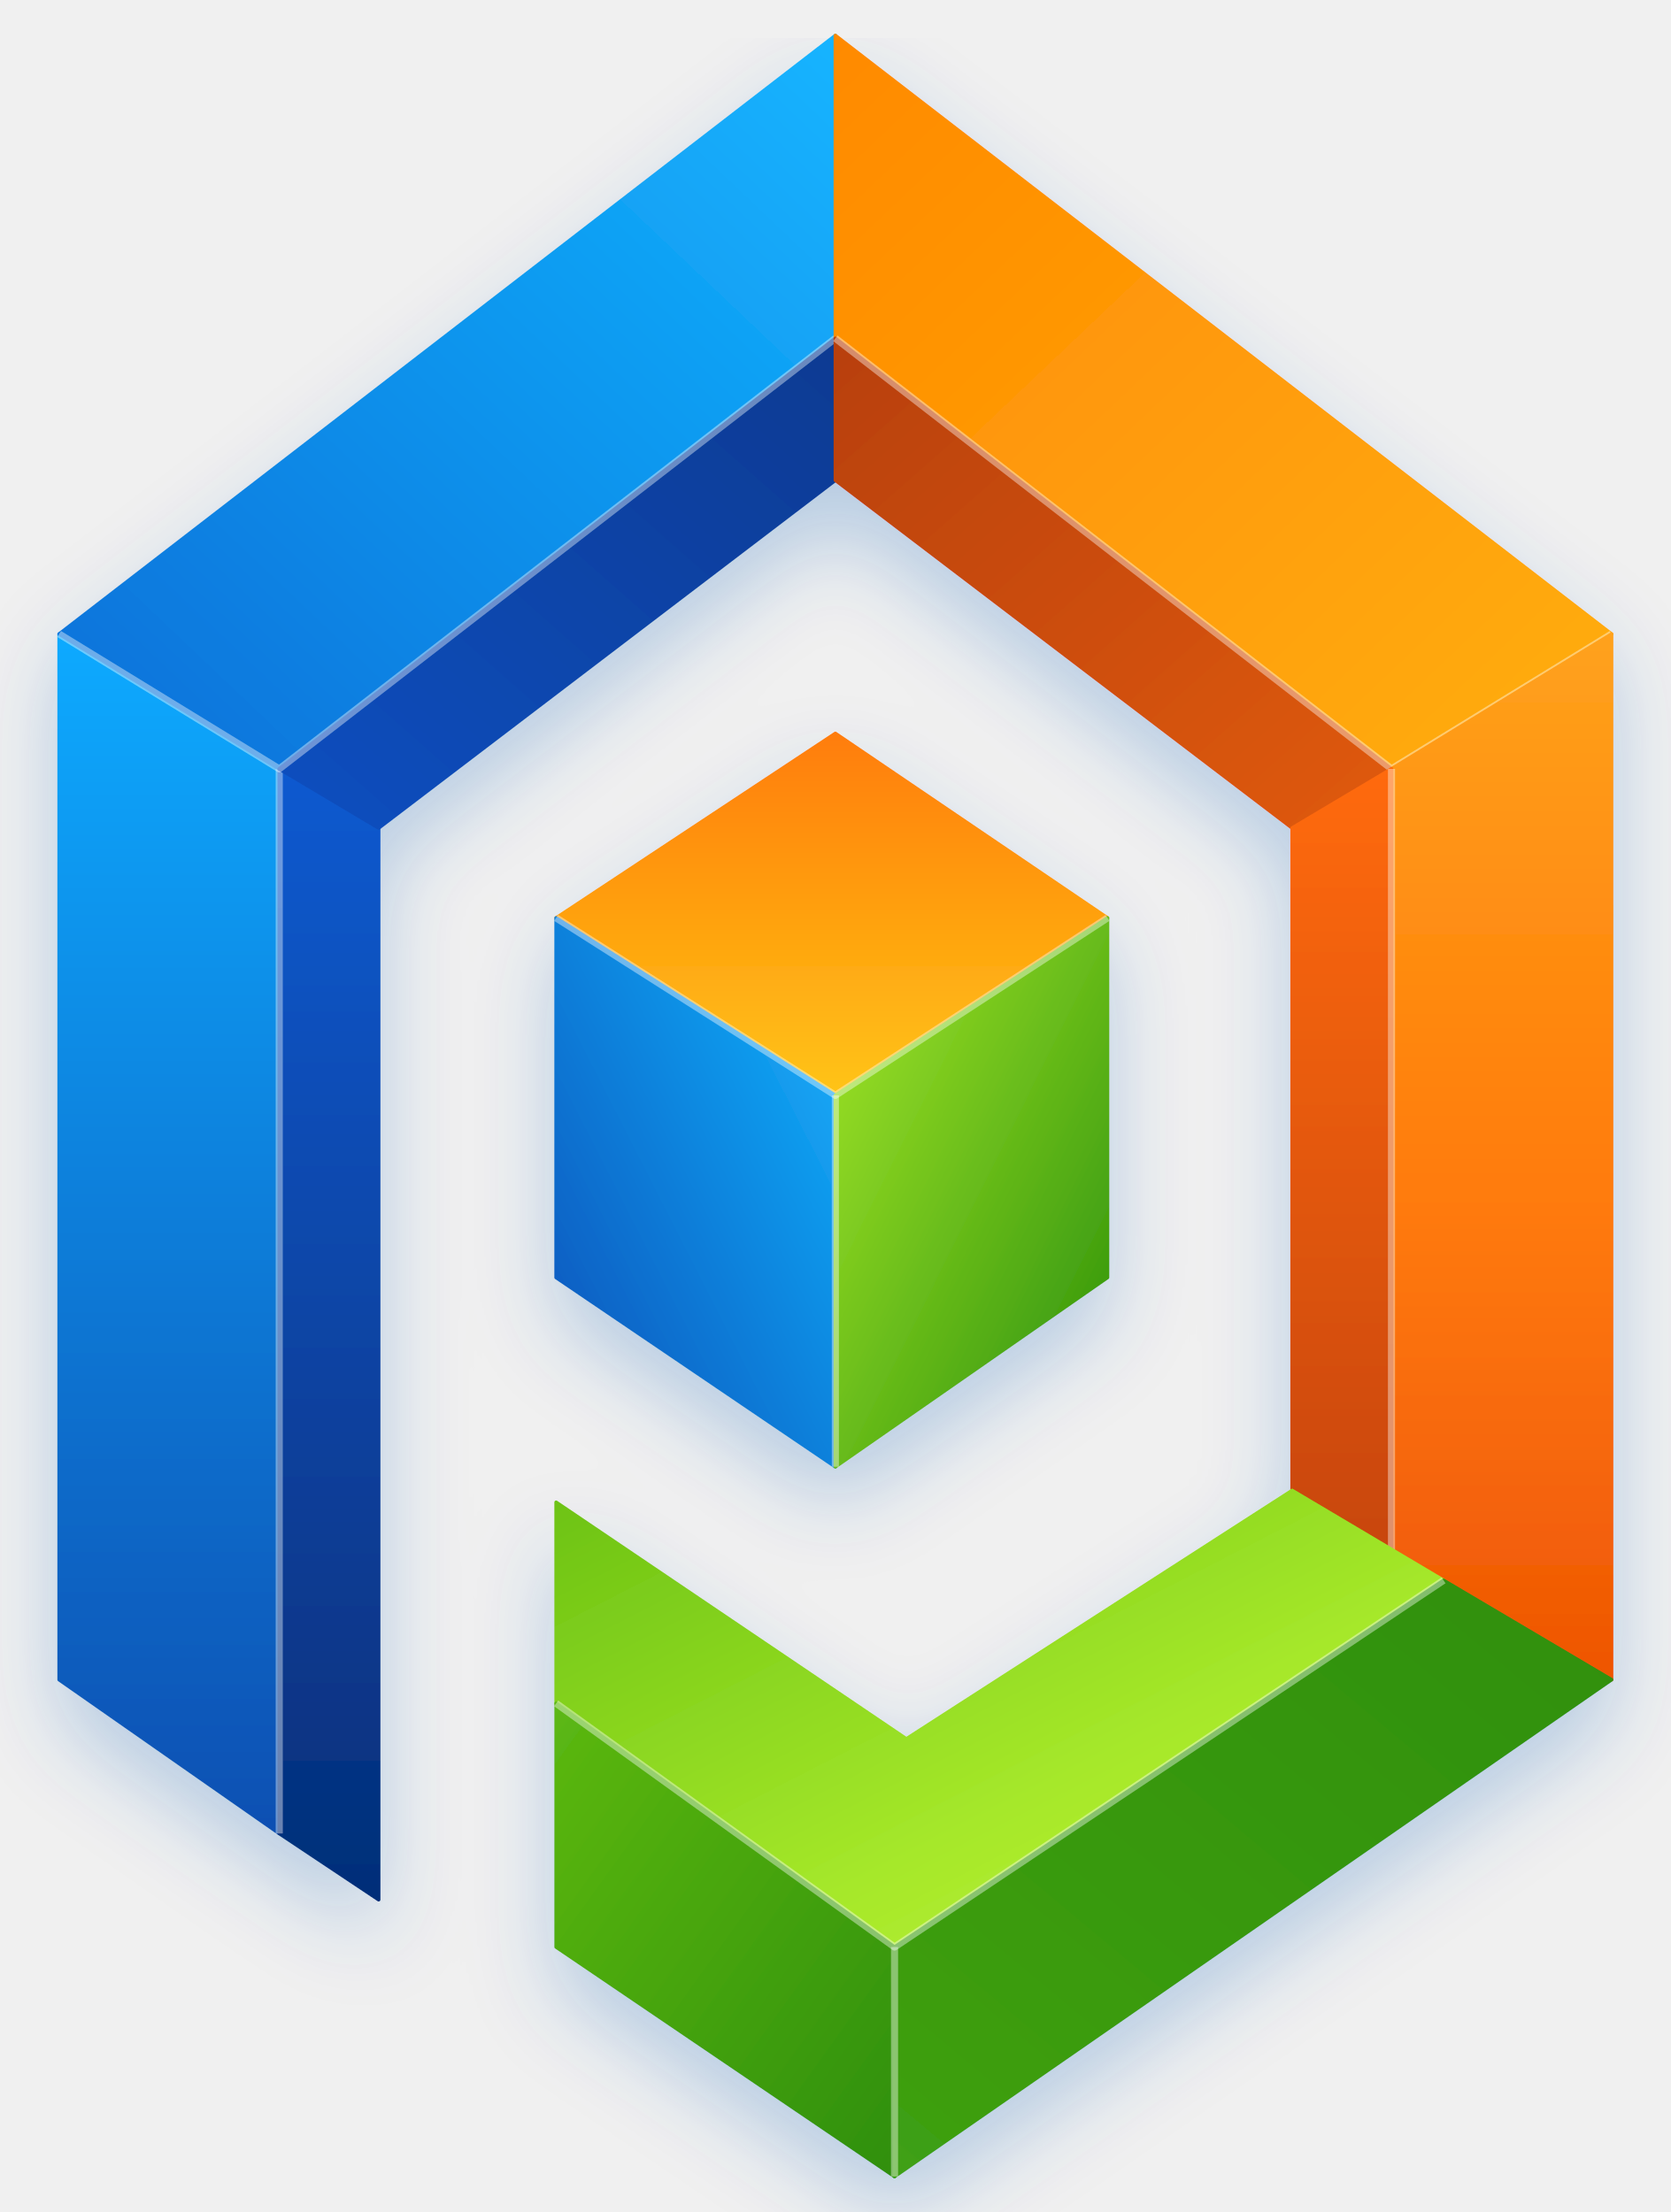
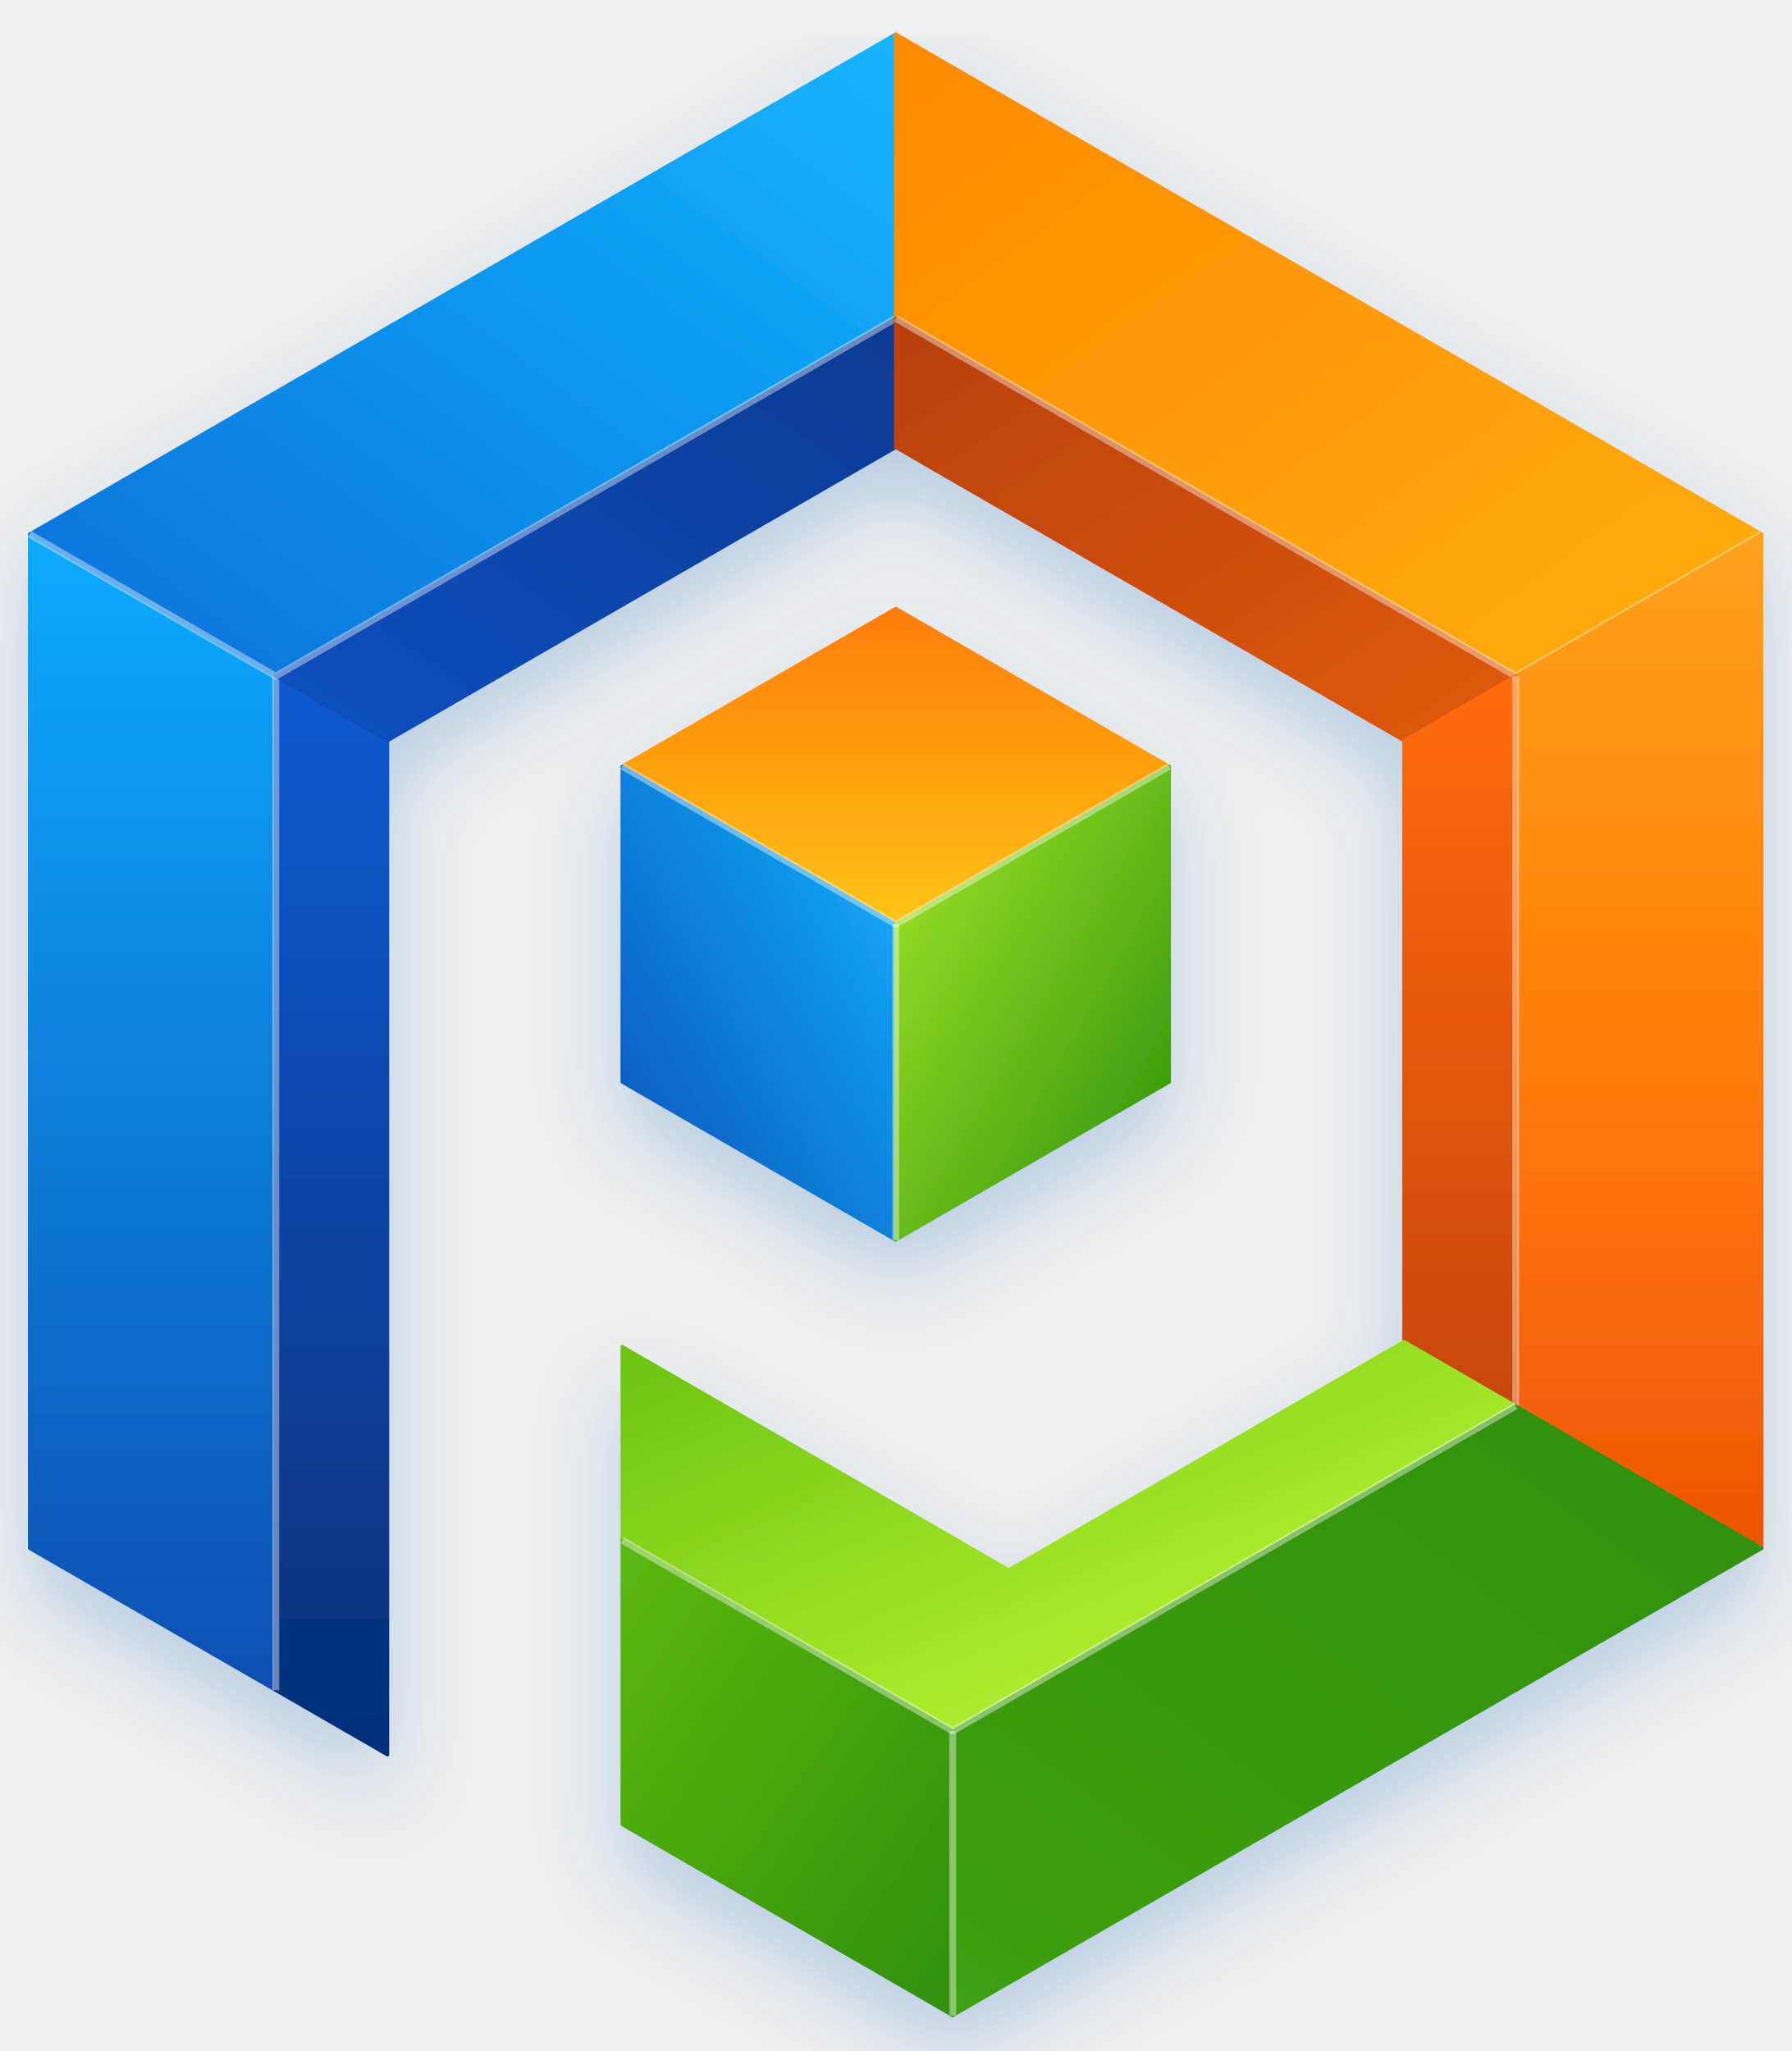
- <svg xmlns="http://www.w3.org/2000/svg" viewBox="190 225 706 935">
+ <svg xmlns="http://www.w3.org/2000/svg" viewBox="150 225 786 900">
  <style>.pe-edge{fill:none;stroke:#fff;stroke-opacity:.4;stroke-width:3;stroke-linejoin:round}</style>
  <defs>
-     <linearGradient id="pecd0c44-bt" x1="0" y1="1" x2="1" y2="0">
+     <linearGradient id="pe1c13ca-bt" x1="0" y1="1" x2="1" y2="0">
      <stop offset="0" stop-color="#0a6fd8" />
      <stop offset="1" stop-color="#14b4ff" />
    </linearGradient>
-     <linearGradient id="pecd0c44-bi" x1="0" y1="1" x2="1" y2="0">
+     <linearGradient id="pe1c13ca-bi" x1="0" y1="1" x2="1" y2="0">
      <stop offset="0" stop-color="#0b4fc0" />
      <stop offset="1" stop-color="#083a92" />
    </linearGradient>
-     <linearGradient id="pecd0c44-bl" x1="0" y1="0" x2="0" y2="1">
+     <linearGradient id="pe1c13ca-bl" x1="0" y1="0" x2="0" y2="1">
      <stop offset="0" stop-color="#0aaaff" />
      <stop offset="1" stop-color="#0a4fb2" />
    </linearGradient>
-     <linearGradient id="pecd0c44-bli" x1="0" y1="0" x2="0" y2="1">
+     <linearGradient id="pe1c13ca-bli" x1="0" y1="0" x2="0" y2="1">
      <stop offset="0" stop-color="#0a5ad0" />
      <stop offset="1" stop-color="#062e78" />
    </linearGradient>
-     <linearGradient id="pecd0c44-ot" x1="0" y1="0" x2="1" y2="1">
+     <linearGradient id="pe1c13ca-ot" x1="0" y1="0" x2="1" y2="1">
      <stop offset="0" stop-color="#ff8a00" />
      <stop offset="1" stop-color="#ffae12" />
    </linearGradient>
-     <linearGradient id="pecd0c44-oi" x1="0" y1="0" x2="1" y2="1">
+     <linearGradient id="pe1c13ca-oi" x1="0" y1="0" x2="1" y2="1">
      <stop offset="0" stop-color="#b8400a" />
      <stop offset="1" stop-color="#e05a0a" />
    </linearGradient>
-     <linearGradient id="pecd0c44-or" x1="0" y1="0" x2="0" y2="1">
+     <linearGradient id="pe1c13ca-or" x1="0" y1="0" x2="0" y2="1">
      <stop offset="0" stop-color="#ffa21c" />
      <stop offset=".55" stop-color="#ff7a08" />
      <stop offset="1" stop-color="#ee5506" />
    </linearGradient>
-     <linearGradient id="pecd0c44-ori" x1="0" y1="0" x2="0" y2="1">
+     <linearGradient id="pe1c13ca-ori" x1="0" y1="0" x2="0" y2="1">
      <stop offset="0" stop-color="#ff6a08" />
      <stop offset="1" stop-color="#c8460a" />
    </linearGradient>
-     <linearGradient id="pecd0c44-gt" x1="0" y1="0" x2="1" y2="1">
+     <linearGradient id="pe1c13ca-gt" x1="0" y1="0" x2="1" y2="1">
      <stop offset="0" stop-color="#6cc214" />
      <stop offset=".6" stop-color="#a6e82a" />
      <stop offset="1" stop-color="#c2f43a" />
    </linearGradient>
-     <linearGradient id="pecd0c44-gf" x1="0" y1="0" x2="1" y2="1">
+     <linearGradient id="pe1c13ca-gf" x1="0" y1="0" x2="1" y2="1">
      <stop offset="0" stop-color="#5cb812" />
      <stop offset="1" stop-color="#2f8f0a" />
    </linearGradient>
-     <linearGradient id="pecd0c44-gr" x1="1" y1="0" x2="0" y2="1">
+     <linearGradient id="pe1c13ca-gr" x1="1" y1="0" x2="0" y2="1">
      <stop offset="0" stop-color="#2f8f0a" />
      <stop offset="1" stop-color="#3fa012" />
    </linearGradient>
-     <linearGradient id="pecd0c44-ct" x1="0" y1="0" x2="0" y2="1">
+     <linearGradient id="pe1c13ca-ct" x1="0" y1="0" x2="0" y2="1">
      <stop offset="0" stop-color="#ff7d0d" />
      <stop offset="1" stop-color="#ffc414" />
    </linearGradient>
-     <linearGradient id="pecd0c44-cl" x1="1" y1="0" x2="0" y2="1">
+     <linearGradient id="pe1c13ca-cl" x1="1" y1="0" x2="0" y2="1">
      <stop offset="0" stop-color="#14b4ff" />
      <stop offset="1" stop-color="#0a4fb8" />
    </linearGradient>
-     <linearGradient id="pecd0c44-cr" x1="0" y1="0" x2="1" y2="1">
+     <linearGradient id="pe1c13ca-cr" x1="0" y1="0" x2="1" y2="1">
      <stop offset="0" stop-color="#a6e82a" />
      <stop offset="1" stop-color="#2a8f0a" />
    </linearGradient>
-     <linearGradient id="pecd0c44-sheen" x1="0" y1="0" x2="1" y2="0">
+     <linearGradient id="pe1c13ca-sheen" x1="0" y1="0" x2="1" y2="0">
      <stop offset="0" stop-color="#fff" stop-opacity="0" />
      <stop offset=".5" stop-color="#fff" stop-opacity=".5" />
      <stop offset="1" stop-color="#fff" stop-opacity="0" />
    </linearGradient>
-     <radialGradient id="pecd0c44-glow">
+     <radialGradient id="pe1c13ca-glow">
      <stop offset="0" stop-color="#fff" stop-opacity=".9" />
      <stop offset=".5" stop-color="#fff" stop-opacity=".3" />
      <stop offset="1" stop-color="#fff" stop-opacity="0" />
    </radialGradient>
-     <radialGradient id="pecd0c44-floor" cx=".5" cy=".5" r=".5">
+     <radialGradient id="pe1c13ca-floor" cx=".5" cy=".5" r=".5">
      <stop offset="0" stop-color="#2e86ff" stop-opacity=".42" />
      <stop offset=".55" stop-color="#3cc06a" stop-opacity=".2" />
      <stop offset="1" stop-color="#3cc06a" stop-opacity="0" />
    </radialGradient>
-     <clipPath id="pecd0c44-clip-all">
-       <polygon points="215,493 543,240 543,428 350,575 350,1028 215,935" />
-       <polygon points="543,240 871,493 871,935 778,880 736,855 736,575 543,428" />
-       <polygon points="425,860 573,960 736,855 871,935 568,1145 425,1048" />
-       <polygon points="543,535 658,613 658,765 543,845 425,765 425,613" />
+     <clipPath id="pe1c13ca-clip-all">
+       <polygon points="163,459.4 543,240 543,421.3 320,550 320,995 163,904.4" />
+       <polygon points="543,240 923,459.4 923,904.4 815,842 766,813.7 766,550 543,421.3" />
+       <polygon points="423,815.9 592.6,913.9 766,813.7 923,904.4 568,1109.4 423,1025.6" />
+       <polygon points="543,492 663,561.3 663,699.8 543,769.1 423,699.8 423,561.3" />
    </clipPath>
-     <filter id="pecd0c44-soft" x="-20%" y="-20%" width="140%" height="140%">
+     <filter id="pe1c13ca-soft" x="-20%" y="-20%" width="140%" height="140%">
      <feDropShadow dx="0" dy="16" stdDeviation="18" flood-color="#1556b8" flood-opacity=".24" />
    </filter>
-     <filter id="pecd0c44-lift" x="-30%" y="-30%" width="160%" height="160%">
+     <filter id="pe1c13ca-lift" x="-30%" y="-30%" width="160%" height="160%">
      <feDropShadow dx="0" dy="10" stdDeviation="12" flood-color="#0b2f6e" flood-opacity=".35" />
    </filter>
-     <filter id="pecd0c44-icon" x="-50%" y="-50%" width="200%" height="200%">
+     <filter id="pe1c13ca-icon" x="-50%" y="-50%" width="200%" height="200%">
      <feDropShadow dx="0" dy="3" stdDeviation="4" flood-color="#05204a" flood-opacity=".45" />
    </filter>
  </defs>
-   <g class="pe-mark" filter="url(#pecd0c44-soft)">
-     <g class="pe-piece" style="--pe-dx: -34px; --pe-dy: 6px; --pe-tone: #1e7be0; --pe-ribbon: #0a3d9e">
-       <polygon points="215,493 308,550 308,1000 215,935" fill="url(#pecd0c44-bl)" stroke="url(#pecd0c44-bl)" stroke-width="1.5" stroke-linejoin="round" />
-       <polygon points="308,550 350,575 350,1028 308,1000" fill="url(#pecd0c44-bli)" stroke="url(#pecd0c44-bli)" stroke-width="1.5" stroke-linejoin="round" />
-       <polyline class="pe-edge" points="308,550 308,1000" />
+   <g class="pe-mark" filter="url(#pe1c13ca-soft)">
+     <g class="pe-piece" style="--pe-dx: -34px; --pe-dy: 0px; --pe-tone: #1e7be0; --pe-ribbon: #0a3d9e">
+       <polygon points="163,459.4 271,521.7 271,966.7 163,904.4" fill="url(#pe1c13ca-bl)" stroke="url(#pe1c13ca-bl)" stroke-width="1.5" stroke-linejoin="round" />
+       <polygon points="271,521.7 320,550 320,995 271,966.7" fill="url(#pe1c13ca-bli)" stroke="url(#pe1c13ca-bli)" stroke-width="1.5" stroke-linejoin="round" />
+       <polyline class="pe-edge" points="271,521.7 271,966.7" />
    </g>
-     <g class="pe-piece" style="--pe-dx: -18px; --pe-dy: -28px; --pe-tone: #2f9e44; --pe-ribbon: #0a4fb8">
-       <polygon points="215,493 543,240 543,368 308,550" fill="url(#pecd0c44-bt)" stroke="url(#pecd0c44-bt)" stroke-width="1.5" stroke-linejoin="round" />
-       <polygon points="308,550 543,368 543,428 350,575" fill="url(#pecd0c44-bi)" stroke="url(#pecd0c44-bi)" stroke-width="1.5" stroke-linejoin="round" />
-       <polyline class="pe-edge" points="215,493 308,550 543,368" />
+     <g class="pe-piece" style="--pe-dx: -17px; --pe-dy: -30px; --pe-tone: #2f9e44; --pe-ribbon: #0a4fb8">
+       <polygon points="163,459.4 543,240 543,364.7 271,521.7" fill="url(#pe1c13ca-bt)" stroke="url(#pe1c13ca-bt)" stroke-width="1.5" stroke-linejoin="round" />
+       <polygon points="271,521.7 543,364.7 543,421.3 320,550" fill="url(#pe1c13ca-bi)" stroke="url(#pe1c13ca-bi)" stroke-width="1.5" stroke-linejoin="round" />
+       <polyline class="pe-edge" points="163,459.4 271,521.7 543,364.7" />
    </g>
-     <g class="pe-piece" style="--pe-dx: 18px; --pe-dy: -28px; --pe-tone: #0f9d8f; --pe-ribbon: #c2440a">
-       <polygon points="543,240 871,493 778,550 543,368" fill="url(#pecd0c44-ot)" stroke="url(#pecd0c44-ot)" stroke-width="1.5" stroke-linejoin="round" />
-       <polygon points="543,368 778,550 736,575 543,428" fill="url(#pecd0c44-oi)" stroke="url(#pecd0c44-oi)" stroke-width="1.5" stroke-linejoin="round" />
-       <polyline class="pe-edge" points="543,368 778,550 871,493" />
+     <g class="pe-piece" style="--pe-dx: 17px; --pe-dy: -30px; --pe-tone: #0f9d8f; --pe-ribbon: #c2440a">
+       <polygon points="543,240 923,459.4 815,521.7 543,364.7" fill="url(#pe1c13ca-ot)" stroke="url(#pe1c13ca-ot)" stroke-width="1.5" stroke-linejoin="round" />
+       <polygon points="543,364.7 815,521.7 766,550 543,421.3" fill="url(#pe1c13ca-oi)" stroke="url(#pe1c13ca-oi)" stroke-width="1.5" stroke-linejoin="round" />
+       <polyline class="pe-edge" points="543,364.7 815,521.7 923,459.4" />
    </g>
    <g class="pe-piece" style="--pe-dx: 34px; --pe-dy: 0px; --pe-tone: #f07a12; --pe-ribbon: #b8400a">
-       <polygon points="778,550 871,493 871,935 778,880" fill="url(#pecd0c44-or)" stroke="url(#pecd0c44-or)" stroke-width="1.5" stroke-linejoin="round" />
-       <polygon points="736,575 778,550 778,880 736,855" fill="url(#pecd0c44-ori)" stroke="url(#pecd0c44-ori)" stroke-width="1.5" stroke-linejoin="round" />
-       <polyline class="pe-edge" points="778,550 778,880" />
+       <polygon points="815,521.7 923,459.4 923,904.4 815,842" fill="url(#pe1c13ca-or)" stroke="url(#pe1c13ca-or)" stroke-width="1.5" stroke-linejoin="round" />
+       <polygon points="766,550 815,521.7 815,842 766,813.7" fill="url(#pe1c13ca-ori)" stroke="url(#pe1c13ca-ori)" stroke-width="1.5" stroke-linejoin="round" />
+       <polyline class="pe-edge" points="815,521.7 815,842" />
    </g>
-     <g class="pe-piece" style="--pe-dx: 10px; --pe-dy: 32px; --pe-tone: #7a52cc; --pe-ribbon: #11651f">
-       <polygon points="425,860 573,960 736,855 800,893 568,1048 425,945" fill="url(#pecd0c44-gt)" stroke="url(#pecd0c44-gt)" stroke-width="1.5" stroke-linejoin="round" />
-       <polygon points="425,945 568,1048 568,1145 425,1048" fill="url(#pecd0c44-gf)" stroke="url(#pecd0c44-gf)" stroke-width="1.5" stroke-linejoin="round" />
-       <polygon points="568,1048 800,893 871,935 568,1145" fill="url(#pecd0c44-gr)" stroke="url(#pecd0c44-gr)" stroke-width="1.5" stroke-linejoin="round" />
-       <polyline class="pe-edge" points="425,945 568,1048 800,893" />
-       <polyline class="pe-edge" points="568,1048 568,1145" />
+     <g class="pe-piece" style="--pe-dx: 17px; --pe-dy: 30px; --pe-tone: #7a52cc; --pe-ribbon: #11651f">
+       <polygon points="423,815.9 592.6,913.9 766,813.7 815,842 568,984.6 423,900.9" fill="url(#pe1c13ca-gt)" stroke="url(#pe1c13ca-gt)" stroke-width="1.5" stroke-linejoin="round" />
+       <polygon points="423,900.9 568,984.6 568,1109.4 423,1025.6" fill="url(#pe1c13ca-gf)" stroke="url(#pe1c13ca-gf)" stroke-width="1.5" stroke-linejoin="round" />
+       <polygon points="568,984.6 815,842 923,904.4 568,1109.4" fill="url(#pe1c13ca-gr)" stroke="url(#pe1c13ca-gr)" stroke-width="1.5" stroke-linejoin="round" />
+       <polyline class="pe-edge" points="423,900.9 568,984.6 815,842" />
+       <polyline class="pe-edge" points="568,984.6 568,1109.4" />
    </g>
    <g class="pe-cube">
-       <polygon points="543,535 658,613 543,688 425,613" fill="url(#pecd0c44-ct)" stroke="url(#pecd0c44-ct)" stroke-width="1.5" stroke-linejoin="round" />
-       <polygon points="425,613 543,688 543,845 425,765" fill="url(#pecd0c44-cl)" stroke="url(#pecd0c44-cl)" stroke-width="1.5" stroke-linejoin="round" />
-       <polygon points="543,688 658,613 658,765 543,845" fill="url(#pecd0c44-cr)" stroke="url(#pecd0c44-cr)" stroke-width="1.5" stroke-linejoin="round" />
-       <polyline class="pe-edge" points="425,613 543,688 658,613" />
-       <line class="pe-edge" x1="543" y1="688" x2="543" y2="845" />
+       <polygon points="543,492 663,561.3 543,630.6 423,561.3" fill="url(#pe1c13ca-ct)" stroke="url(#pe1c13ca-ct)" stroke-width="1.5" stroke-linejoin="round" />
+       <polygon points="423,561.3 543,630.6 543,769.1 423,699.8" fill="url(#pe1c13ca-cl)" stroke="url(#pe1c13ca-cl)" stroke-width="1.5" stroke-linejoin="round" />
+       <polygon points="543,630.6 663,561.3 663,699.8 543,769.1" fill="url(#pe1c13ca-cr)" stroke="url(#pe1c13ca-cr)" stroke-width="1.5" stroke-linejoin="round" />
+       <polyline class="pe-edge" points="423,561.3 543,630.6 663,561.3" />
+       <line class="pe-edge" x1="543" y1="630.6" x2="543" y2="769.1" />
    </g>
  </g>
</svg>
